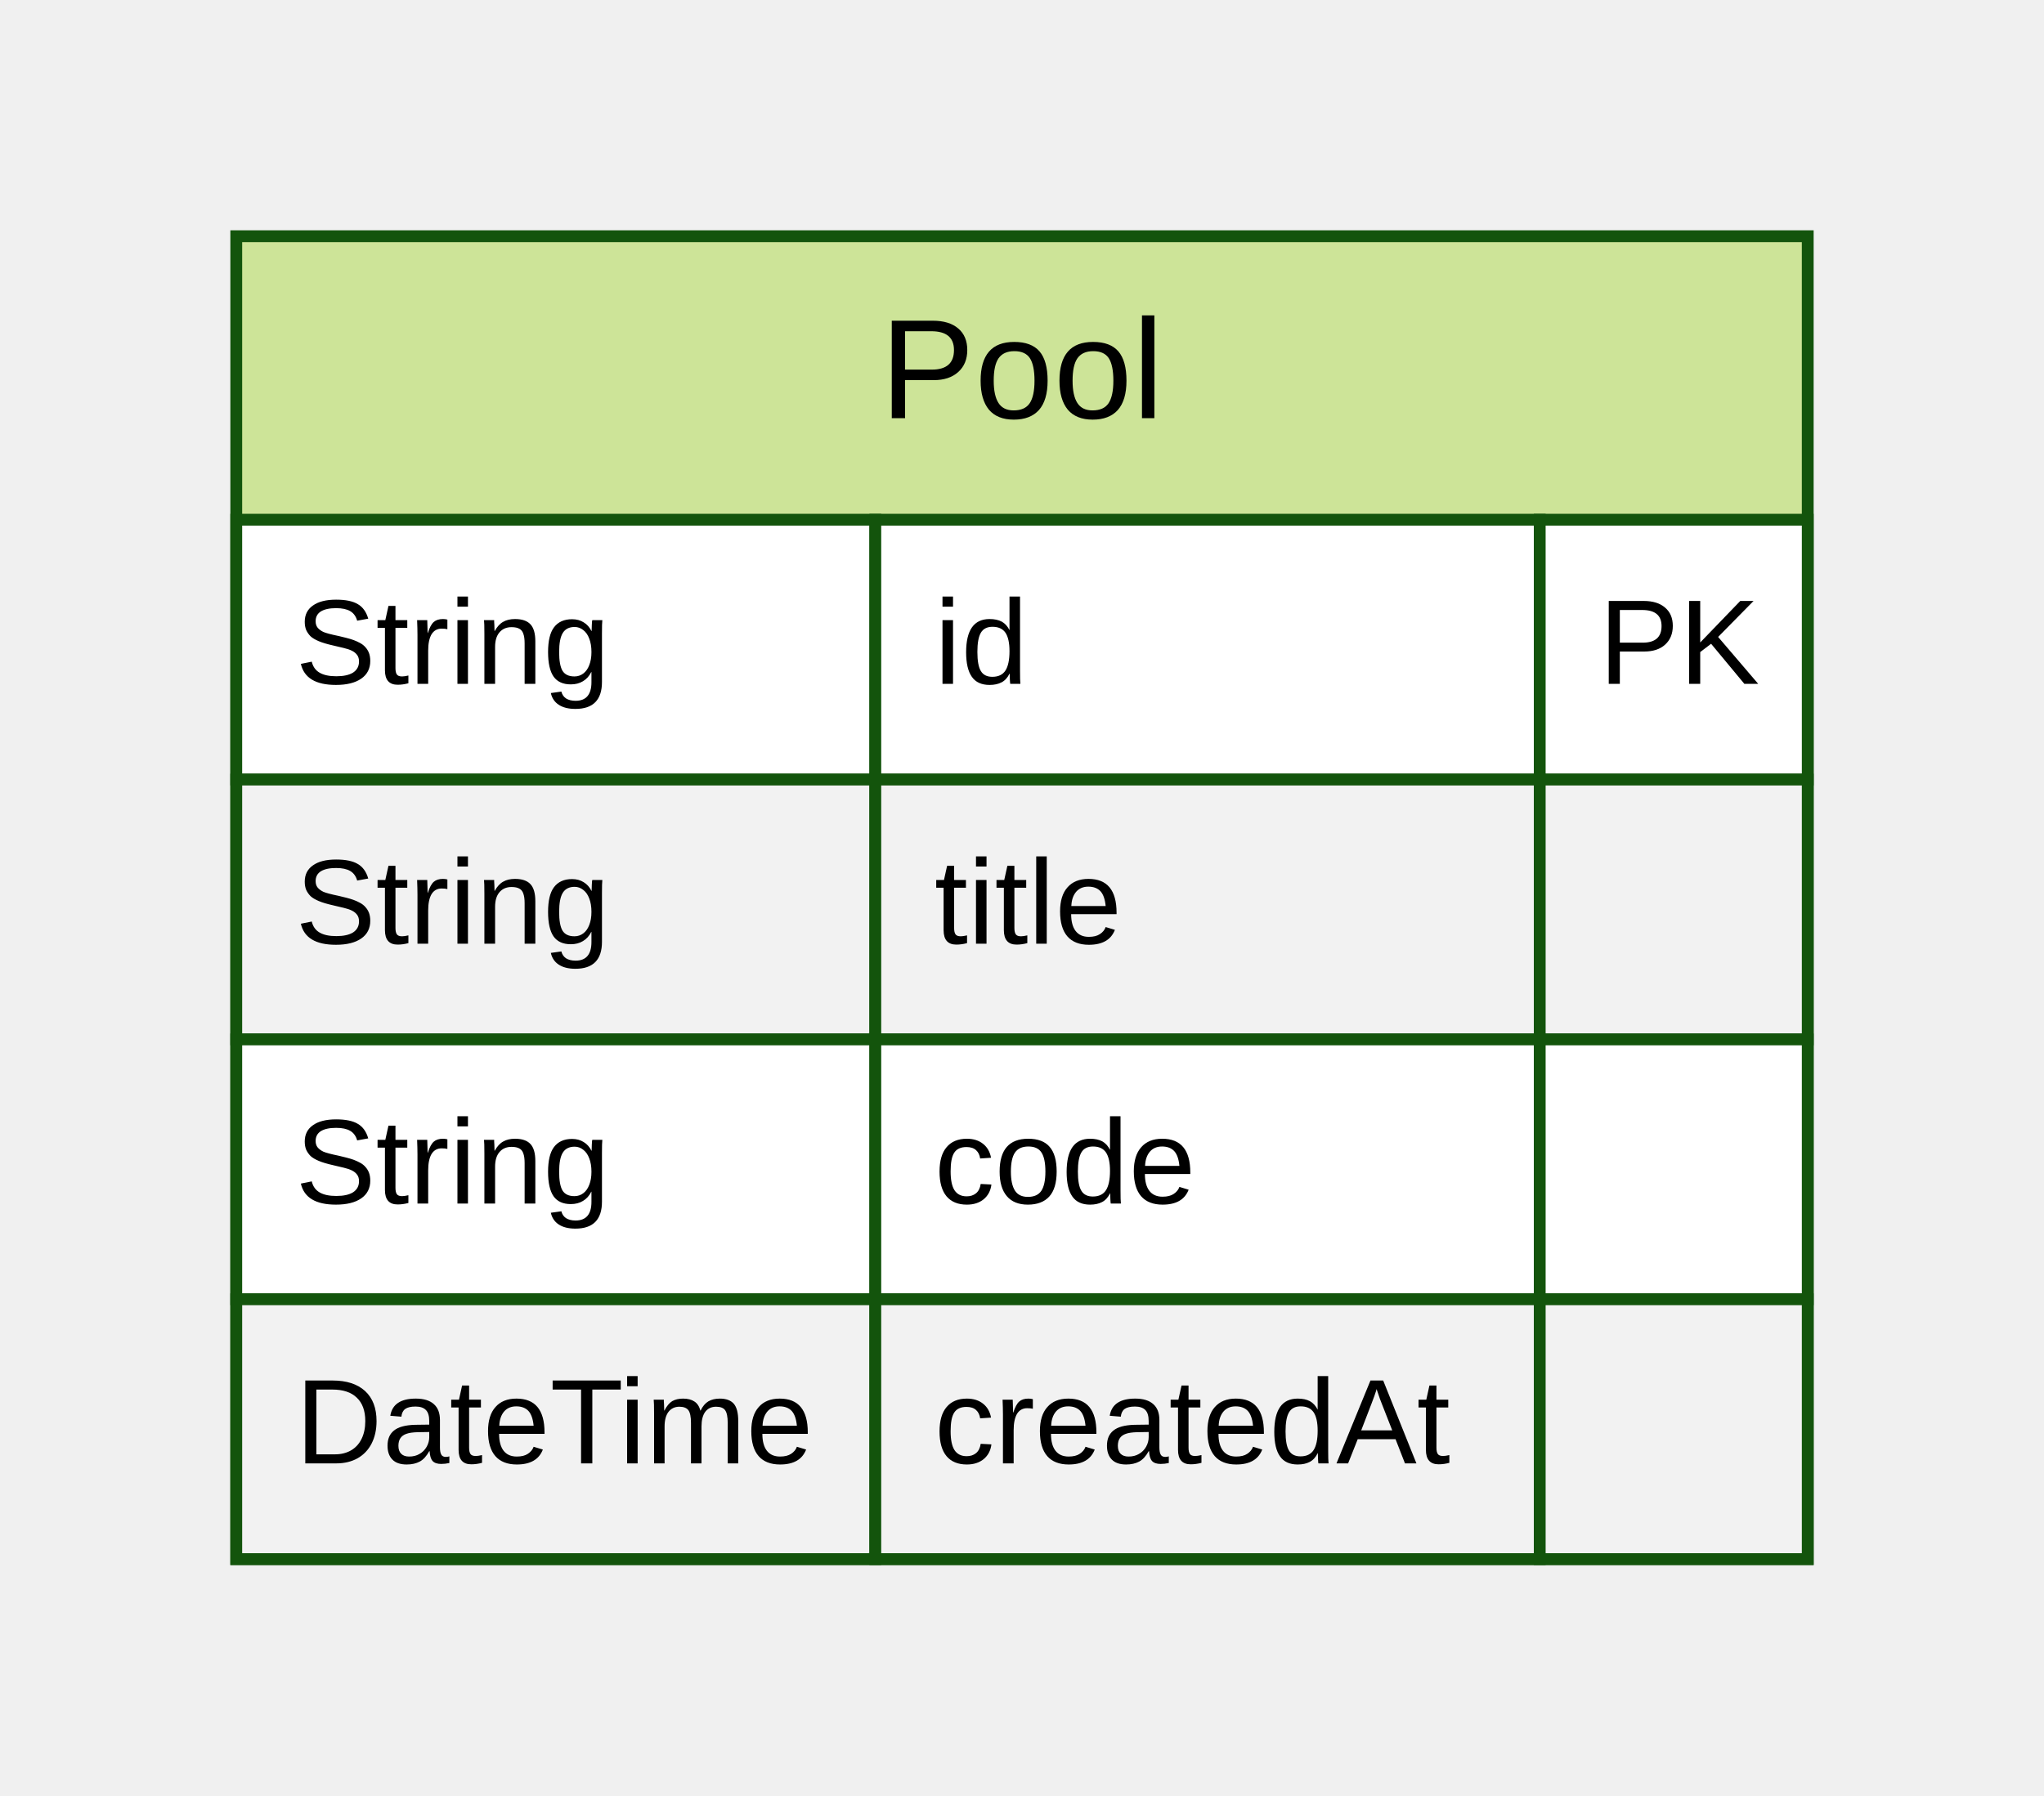
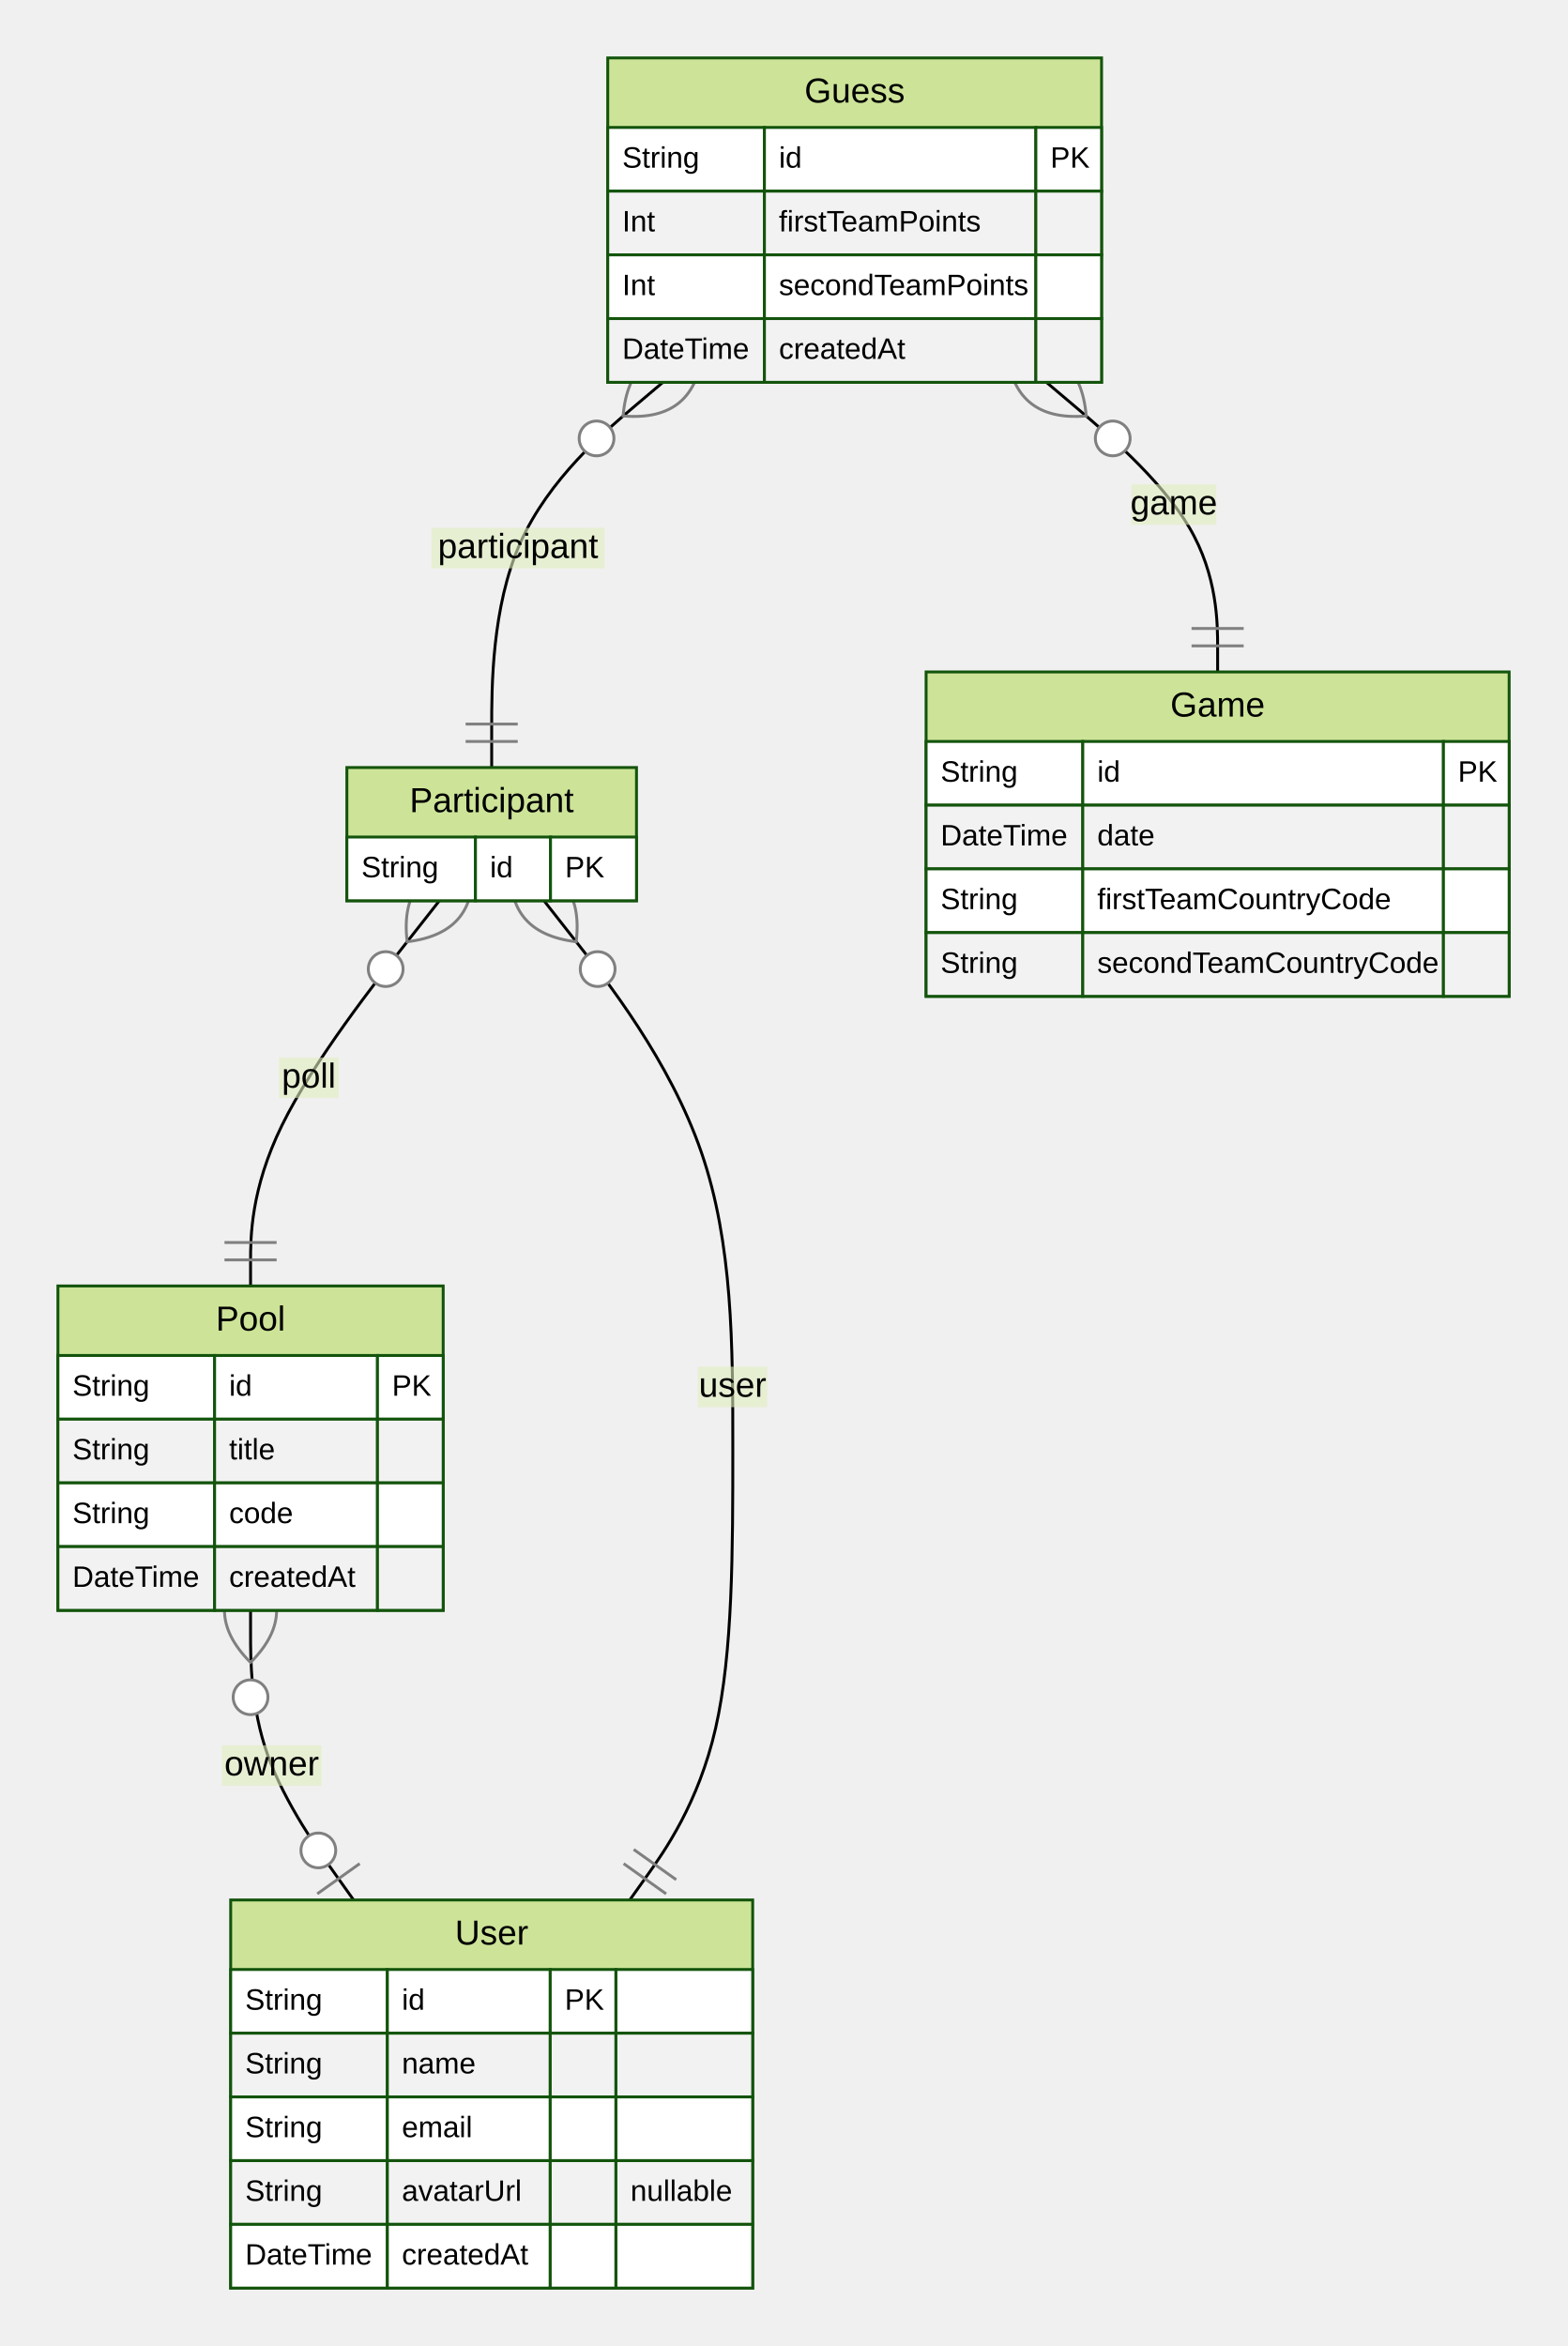
- <svg xmlns="http://www.w3.org/2000/svg" aria-labelledby="chart-title-mermaid-0 chart-desc-mermaid-0" role="img" viewBox="0 0 173.026 152" style="max-width: 173.026px; background-color: white;" width="100%" id="mermaid-0">
+ <svg xmlns="http://www.w3.org/2000/svg" aria-labelledby="chart-title-mermaid-0 chart-desc-mermaid-0" role="img" viewBox="0 0 541.082 810" style="max-width: 541.082px; background-color: white;" width="100%" id="mermaid-0">
  <style>#mermaid-0 {font-family:"trebuchet ms",verdana,arial,sans-serif;font-size:16px;fill:#000000;}#mermaid-0 .error-icon{fill:#552222;}#mermaid-0 .error-text{fill:#552222;stroke:#552222;}#mermaid-0 .edge-thickness-normal{stroke-width:2px;}#mermaid-0 .edge-thickness-thick{stroke-width:3.5px;}#mermaid-0 .edge-pattern-solid{stroke-dasharray:0;}#mermaid-0 .edge-pattern-dashed{stroke-dasharray:3;}#mermaid-0 .edge-pattern-dotted{stroke-dasharray:2;}#mermaid-0 .marker{fill:#000000;stroke:#000000;}#mermaid-0 .marker.cross{stroke:#000000;}#mermaid-0 svg{font-family:"trebuchet ms",verdana,arial,sans-serif;font-size:16px;}#mermaid-0 .entityBox{fill:#cde498;stroke:#13540c;}#mermaid-0 .attributeBoxOdd{fill:#ffffff;stroke:#13540c;}#mermaid-0 .attributeBoxEven{fill:#f2f2f2;stroke:#13540c;}#mermaid-0 .relationshipLabelBox{fill:hsl(78.158, 58.462%, 84.51%);opacity:0.7;background-color:hsl(78.158, 58.462%, 84.51%);}#mermaid-0 .relationshipLabelBox rect{opacity:0.5;}#mermaid-0 .relationshipLine{stroke:#000000;}#mermaid-0 :root{--mermaid-font-family:"trebuchet ms",verdana,arial,sans-serif;}</style>
  <g />
  <defs>
    <marker orient="auto" markerHeight="18" markerWidth="18" refY="9" refX="0" id="ONLY_ONE_START">
      <path d="M9,0 L9,18 M15,0 L15,18" fill="none" stroke="gray" />
    </marker>
  </defs>
  <defs>
    <marker orient="auto" markerHeight="18" markerWidth="18" refY="9" refX="18" id="ONLY_ONE_END">
      <path d="M3,0 L3,18 M9,0 L9,18" fill="none" stroke="gray" />
    </marker>
  </defs>
  <defs>
    <marker orient="auto" markerHeight="18" markerWidth="30" refY="9" refX="0" id="ZERO_OR_ONE_START">
      <circle r="6" cy="9" cx="21" fill="white" stroke="gray" />
      <path d="M9,0 L9,18" fill="none" stroke="gray" />
    </marker>
  </defs>
  <defs>
    <marker orient="auto" markerHeight="18" markerWidth="30" refY="9" refX="30" id="ZERO_OR_ONE_END">
      <circle r="6" cy="9" cx="9" fill="white" stroke="gray" />
      <path d="M21,0 L21,18" fill="none" stroke="gray" />
    </marker>
  </defs>
  <defs>
    <marker orient="auto" markerHeight="36" markerWidth="45" refY="18" refX="18" id="ONE_OR_MORE_START">
      <path d="M0,18 Q 18,0 36,18 Q 18,36 0,18 M42,9 L42,27" fill="none" stroke="gray" />
    </marker>
  </defs>
  <defs>
    <marker orient="auto" markerHeight="36" markerWidth="45" refY="18" refX="27" id="ONE_OR_MORE_END">
      <path d="M3,9 L3,27 M9,18 Q27,0 45,18 Q27,36 9,18" fill="none" stroke="gray" />
    </marker>
  </defs>
  <defs>
    <marker orient="auto" markerHeight="36" markerWidth="57" refY="18" refX="18" id="ZERO_OR_MORE_START">
      <circle r="6" cy="18" cx="48" fill="white" stroke="gray" />
      <path d="M0,18 Q18,0 36,18 Q18,36 0,18" fill="none" stroke="gray" />
    </marker>
  </defs>
  <defs>
    <marker orient="auto" markerHeight="36" markerWidth="57" refY="18" refX="39" id="ZERO_OR_MORE_END">
      <circle r="6" cy="18" cx="9" fill="white" stroke="gray" />
      <path d="M21,18 Q39,0 57,18 Q39,36 21,18" fill="none" stroke="gray" />
    </marker>
  </defs>
-   <g transform="translate(20,20 )" id="Pool">
+   <path marker-start="url(#ZERO_OR_MORE_START)" marker-end="url(#ZERO_OR_ONE_END)" fill="none" stroke="gray" d="M86.513,556L86.513,564.333C86.513,572.667,86.513,589.333,92.443,606C98.373,622.667,110.233,639.333,116.163,647.667L122.093,656" class="er relationshipLine" />
+   <path marker-start="url(#ZERO_OR_MORE_START)" marker-end="url(#ONLY_ONE_END)" fill="none" stroke="gray" d="M187.835,311L198.7,324.833C209.565,338.667,231.296,366.333,242.161,397.833C253.026,429.333,253.026,464.667,253.026,500C253.026,535.333,253.026,570.667,247.096,596.667C241.167,622.667,229.307,639.333,223.377,647.667L217.447,656" class="er relationshipLine" />
+   <path marker-start="url(#ZERO_OR_MORE_START)" marker-end="url(#ONLY_ONE_END)" fill="none" stroke="gray" d="M151.705,311L140.839,324.833C129.974,338.667,108.244,366.333,97.378,388.5C86.513,410.667,86.513,427.333,86.513,435.667L86.513,444" class="er relationshipLine" />
+   <path marker-start="url(#ZERO_OR_MORE_START)" marker-end="url(#ONLY_ONE_END)" fill="none" stroke="gray" d="M228.887,132L219.034,140.333C209.181,148.667,189.476,165.333,179.623,187.5C169.77,209.667,169.77,237.333,169.77,251.167L169.77,265" class="er relationshipLine" />
+   <path marker-start="url(#ZERO_OR_MORE_START)" marker-end="url(#ONLY_ONE_END)" fill="none" stroke="gray" d="M361.309,132L371.162,140.333C381.015,148.667,400.72,165.333,410.573,182C420.426,198.667,420.426,215.333,420.426,223.667L420.426,232" class="er relationshipLine" />
+   <g transform="translate(20,444 )" id="Pool">
    <rect height="112" width="133.026" y="0" x="0" stroke="gray" fill-opacity="100%" fill="honeydew" class="er entityBox" />
    <text transform="translate(66.51321,12)" style="font-family: &quot;trebuchet ms&quot;, verdana, arial, sans-serif;; font-size: 12px" text-anchor="middle" dominant-baseline="middle" y="0" x="0" id="entity-Pool" class="er entityLabel">Pool</text>
    <rect height="22" width="54.096" y="24" x="0" stroke="gray" fill-opacity="100%" fill="honeydew" class="er attributeBoxOdd" />
    <text transform="translate(5,35)" style="font-family: &quot;trebuchet ms&quot;, verdana, arial, sans-serif;; font-size: 10.2px" text-anchor="left" dominant-baseline="middle" y="0" x="0" id="entity-Pool-attr-1-type" class="er entityLabel">String</text>
    <rect height="22" width="56.243" y="24" x="54.096" stroke="gray" fill-opacity="100%" fill="honeydew" class="er attributeBoxOdd" />
    <text transform="translate(59.09555,35)" style="font-family: &quot;trebuchet ms&quot;, verdana, arial, sans-serif;; font-size: 10.2px" text-anchor="left" dominant-baseline="middle" y="0" x="0" id="entity-Pool-attr-1-name" class="er entityLabel">id</text>
    <rect height="22" width="22.688" y="24" x="110.339" stroke="gray" fill-opacity="100%" fill="honeydew" class="er attributeBoxOdd" />
    <text transform="translate(115.3387,35)" style="font-family: &quot;trebuchet ms&quot;, verdana, arial, sans-serif;; font-size: 10.2px" text-anchor="left" dominant-baseline="middle" y="0" x="0" id="entity-Pool-attr-1-key" class="er entityLabel">PK</text>
    <rect height="22" width="54.096" y="46" x="0" stroke="gray" fill-opacity="100%" fill="honeydew" class="er attributeBoxEven" />
    <text transform="translate(5,57)" style="font-family: &quot;trebuchet ms&quot;, verdana, arial, sans-serif;; font-size: 10.2px" text-anchor="left" dominant-baseline="middle" y="0" x="0" id="entity-Pool-attr-2-type" class="er entityLabel">String</text>
    <rect height="22" width="56.243" y="46" x="54.096" stroke="gray" fill-opacity="100%" fill="honeydew" class="er attributeBoxEven" />
    <text transform="translate(59.09555,57)" style="font-family: &quot;trebuchet ms&quot;, verdana, arial, sans-serif;; font-size: 10.2px" text-anchor="left" dominant-baseline="middle" y="0" x="0" id="entity-Pool-attr-2-name" class="er entityLabel">title</text>
    <rect height="22" width="22.688" y="46" x="110.339" stroke="gray" fill-opacity="100%" fill="honeydew" class="er attributeBoxEven" />
    <text transform="translate(115.3387,57)" style="font-family: &quot;trebuchet ms&quot;, verdana, arial, sans-serif;; font-size: 10.2px" text-anchor="left" dominant-baseline="middle" y="0" x="0" id="entity-Pool-attr-2-key" class="er entityLabel" />
    <rect height="22" width="54.096" y="68" x="0" stroke="gray" fill-opacity="100%" fill="honeydew" class="er attributeBoxOdd" />
    <text transform="translate(5,79)" style="font-family: &quot;trebuchet ms&quot;, verdana, arial, sans-serif;; font-size: 10.2px" text-anchor="left" dominant-baseline="middle" y="0" x="0" id="entity-Pool-attr-3-type" class="er entityLabel">String</text>
    <rect height="22" width="56.243" y="68" x="54.096" stroke="gray" fill-opacity="100%" fill="honeydew" class="er attributeBoxOdd" />
    <text transform="translate(59.09555,79)" style="font-family: &quot;trebuchet ms&quot;, verdana, arial, sans-serif;; font-size: 10.2px" text-anchor="left" dominant-baseline="middle" y="0" x="0" id="entity-Pool-attr-3-name" class="er entityLabel">code</text>
    <rect height="22" width="22.688" y="68" x="110.339" stroke="gray" fill-opacity="100%" fill="honeydew" class="er attributeBoxOdd" />
    <text transform="translate(115.3387,79)" style="font-family: &quot;trebuchet ms&quot;, verdana, arial, sans-serif;; font-size: 10.2px" text-anchor="left" dominant-baseline="middle" y="0" x="0" id="entity-Pool-attr-3-key" class="er entityLabel" />
    <rect height="22" width="54.096" y="90" x="0" stroke="gray" fill-opacity="100%" fill="honeydew" class="er attributeBoxEven" />
    <text transform="translate(5,101)" style="font-family: &quot;trebuchet ms&quot;, verdana, arial, sans-serif;; font-size: 10.2px" text-anchor="left" dominant-baseline="middle" y="0" x="0" id="entity-Pool-attr-4-type" class="er entityLabel">DateTime</text>
    <rect height="22" width="56.243" y="90" x="54.096" stroke="gray" fill-opacity="100%" fill="honeydew" class="er attributeBoxEven" />
    <text transform="translate(59.09555,101)" style="font-family: &quot;trebuchet ms&quot;, verdana, arial, sans-serif;; font-size: 10.2px" text-anchor="left" dominant-baseline="middle" y="0" x="0" id="entity-Pool-attr-4-name" class="er entityLabel">createdAt</text>
    <rect height="22" width="22.688" y="90" x="110.339" stroke="gray" fill-opacity="100%" fill="honeydew" class="er attributeBoxEven" />
    <text transform="translate(115.3387,101)" style="font-family: &quot;trebuchet ms&quot;, verdana, arial, sans-serif;; font-size: 10.2px" text-anchor="left" dominant-baseline="middle" y="0" x="0" id="entity-Pool-attr-4-key" class="er entityLabel" />
  </g>
+   <g transform="translate(119.7698,265 )" id="Participant">
+     <rect height="46" width="100" y="0" x="0" stroke="gray" fill-opacity="100%" fill="honeydew" class="er entityBox" />
+     <text transform="translate(50,12)" style="font-family: &quot;trebuchet ms&quot;, verdana, arial, sans-serif;; font-size: 12px" text-anchor="middle" dominant-baseline="middle" y="0" x="0" id="entity-Participant" class="er entityLabel">Participant</text>
+     <rect height="22" width="44.399" y="24" x="0" stroke="gray" fill-opacity="100%" fill="honeydew" class="er attributeBoxOdd" />
+     <text transform="translate(5,35)" style="font-family: &quot;trebuchet ms&quot;, verdana, arial, sans-serif;; font-size: 10.2px" text-anchor="left" dominant-baseline="middle" y="0" x="0" id="entity-Participant-attr-1-type" class="er entityLabel">String</text>
+     <rect height="22" width="25.911" y="24" x="44.399" stroke="gray" fill-opacity="100%" fill="honeydew" class="er attributeBoxOdd" />
+     <text transform="translate(49.39862,35)" style="font-family: &quot;trebuchet ms&quot;, verdana, arial, sans-serif;; font-size: 10.2px" text-anchor="left" dominant-baseline="middle" y="0" x="0" id="entity-Participant-attr-1-name" class="er entityLabel">id</text>
+     <rect height="22" width="29.69" y="24" x="70.31" stroke="gray" fill-opacity="100%" fill="honeydew" class="er attributeBoxOdd" />
+     <text transform="translate(75.30976,35)" style="font-family: &quot;trebuchet ms&quot;, verdana, arial, sans-serif;; font-size: 10.2px" text-anchor="left" dominant-baseline="middle" y="0" x="0" id="entity-Participant-attr-1-key" class="er entityLabel">PK</text>
+   </g>
+   <g transform="translate(79.65034,656 )" id="User">
+     <rect height="134" width="180.239" y="0" x="0" stroke="gray" fill-opacity="100%" fill="honeydew" class="er entityBox" />
+     <text transform="translate(90.11948,12)" style="font-family: &quot;trebuchet ms&quot;, verdana, arial, sans-serif;; font-size: 12px" text-anchor="middle" dominant-baseline="middle" y="0" x="0" id="entity-User" class="er entityLabel">User</text>
+     <rect height="22" width="54.096" y="24" x="0" stroke="gray" fill-opacity="100%" fill="honeydew" class="er attributeBoxOdd" />
+     <text transform="translate(5,35)" style="font-family: &quot;trebuchet ms&quot;, verdana, arial, sans-serif;; font-size: 10.2px" text-anchor="left" dominant-baseline="middle" y="0" x="0" id="entity-User-attr-1-type" class="er entityLabel">String</text>
+     <rect height="22" width="56.243" y="24" x="54.096" stroke="gray" fill-opacity="100%" fill="honeydew" class="er attributeBoxOdd" />
+     <text transform="translate(59.09555,35)" style="font-family: &quot;trebuchet ms&quot;, verdana, arial, sans-serif;; font-size: 10.2px" text-anchor="left" dominant-baseline="middle" y="0" x="0" id="entity-User-attr-1-name" class="er entityLabel">id</text>
+     <rect height="22" width="22.688" y="24" x="110.339" stroke="gray" fill-opacity="100%" fill="honeydew" class="er attributeBoxOdd" />
+     <text transform="translate(115.3387,35)" style="font-family: &quot;trebuchet ms&quot;, verdana, arial, sans-serif;; font-size: 10.2px" text-anchor="left" dominant-baseline="middle" y="0" x="0" id="entity-User-attr-1-key" class="er entityLabel">PK</text>
+     <rect height="22" width="47.213" y="24" x="133.026" stroke="gray" fill-opacity="100%" fill="honeydew" class="er attributeBoxOdd" />
+     <text transform="translate(138.0264,35)" style="font-family: &quot;trebuchet ms&quot;, verdana, arial, sans-serif;; font-size: 10.2px" text-anchor="left" dominant-baseline="middle" y="0" x="0" id="entity-User-attr-1-comment" class="er entityLabel" />
+     <rect height="22" width="54.096" y="46" x="0" stroke="gray" fill-opacity="100%" fill="honeydew" class="er attributeBoxEven" />
+     <text transform="translate(5,57)" style="font-family: &quot;trebuchet ms&quot;, verdana, arial, sans-serif;; font-size: 10.2px" text-anchor="left" dominant-baseline="middle" y="0" x="0" id="entity-User-attr-2-type" class="er entityLabel">String</text>
+     <rect height="22" width="56.243" y="46" x="54.096" stroke="gray" fill-opacity="100%" fill="honeydew" class="er attributeBoxEven" />
+     <text transform="translate(59.09555,57)" style="font-family: &quot;trebuchet ms&quot;, verdana, arial, sans-serif;; font-size: 10.2px" text-anchor="left" dominant-baseline="middle" y="0" x="0" id="entity-User-attr-2-name" class="er entityLabel">name</text>
+     <rect height="22" width="22.688" y="46" x="110.339" stroke="gray" fill-opacity="100%" fill="honeydew" class="er attributeBoxEven" />
+     <text transform="translate(115.3387,57)" style="font-family: &quot;trebuchet ms&quot;, verdana, arial, sans-serif;; font-size: 10.2px" text-anchor="left" dominant-baseline="middle" y="0" x="0" id="entity-User-attr-2-key" class="er entityLabel" />
+     <rect height="22" width="47.213" y="46" x="133.026" stroke="gray" fill-opacity="100%" fill="honeydew" class="er attributeBoxEven" />
+     <text transform="translate(138.0264,57)" style="font-family: &quot;trebuchet ms&quot;, verdana, arial, sans-serif;; font-size: 10.2px" text-anchor="left" dominant-baseline="middle" y="0" x="0" id="entity-User-attr-2-comment" class="er entityLabel" />
+     <rect height="22" width="54.096" y="68" x="0" stroke="gray" fill-opacity="100%" fill="honeydew" class="er attributeBoxOdd" />
+     <text transform="translate(5,79)" style="font-family: &quot;trebuchet ms&quot;, verdana, arial, sans-serif;; font-size: 10.2px" text-anchor="left" dominant-baseline="middle" y="0" x="0" id="entity-User-attr-3-type" class="er entityLabel">String</text>
+     <rect height="22" width="56.243" y="68" x="54.096" stroke="gray" fill-opacity="100%" fill="honeydew" class="er attributeBoxOdd" />
+     <text transform="translate(59.09555,79)" style="font-family: &quot;trebuchet ms&quot;, verdana, arial, sans-serif;; font-size: 10.2px" text-anchor="left" dominant-baseline="middle" y="0" x="0" id="entity-User-attr-3-name" class="er entityLabel">email</text>
+     <rect height="22" width="22.688" y="68" x="110.339" stroke="gray" fill-opacity="100%" fill="honeydew" class="er attributeBoxOdd" />
+     <text transform="translate(115.3387,79)" style="font-family: &quot;trebuchet ms&quot;, verdana, arial, sans-serif;; font-size: 10.2px" text-anchor="left" dominant-baseline="middle" y="0" x="0" id="entity-User-attr-3-key" class="er entityLabel" />
+     <rect height="22" width="47.213" y="68" x="133.026" stroke="gray" fill-opacity="100%" fill="honeydew" class="er attributeBoxOdd" />
+     <text transform="translate(138.0264,79)" style="font-family: &quot;trebuchet ms&quot;, verdana, arial, sans-serif;; font-size: 10.2px" text-anchor="left" dominant-baseline="middle" y="0" x="0" id="entity-User-attr-3-comment" class="er entityLabel" />
+     <rect height="22" width="54.096" y="90" x="0" stroke="gray" fill-opacity="100%" fill="honeydew" class="er attributeBoxEven" />
+     <text transform="translate(5,101)" style="font-family: &quot;trebuchet ms&quot;, verdana, arial, sans-serif;; font-size: 10.2px" text-anchor="left" dominant-baseline="middle" y="0" x="0" id="entity-User-attr-4-type" class="er entityLabel">String</text>
+     <rect height="22" width="56.243" y="90" x="54.096" stroke="gray" fill-opacity="100%" fill="honeydew" class="er attributeBoxEven" />
+     <text transform="translate(59.09555,101)" style="font-family: &quot;trebuchet ms&quot;, verdana, arial, sans-serif;; font-size: 10.2px" text-anchor="left" dominant-baseline="middle" y="0" x="0" id="entity-User-attr-4-name" class="er entityLabel">avatarUrl</text>
+     <rect height="22" width="22.688" y="90" x="110.339" stroke="gray" fill-opacity="100%" fill="honeydew" class="er attributeBoxEven" />
+     <text transform="translate(115.3387,101)" style="font-family: &quot;trebuchet ms&quot;, verdana, arial, sans-serif;; font-size: 10.2px" text-anchor="left" dominant-baseline="middle" y="0" x="0" id="entity-User-attr-4-key" class="er entityLabel" />
+     <rect height="22" width="47.213" y="90" x="133.026" stroke="gray" fill-opacity="100%" fill="honeydew" class="er attributeBoxEven" />
+     <text transform="translate(138.0264,101)" style="font-family: &quot;trebuchet ms&quot;, verdana, arial, sans-serif;; font-size: 10.2px" text-anchor="left" dominant-baseline="middle" y="0" x="0" id="entity-User-attr-4-comment" class="er entityLabel">nullable</text>
+     <rect height="22" width="54.096" y="112" x="0" stroke="gray" fill-opacity="100%" fill="honeydew" class="er attributeBoxOdd" />
+     <text transform="translate(5,123)" style="font-family: &quot;trebuchet ms&quot;, verdana, arial, sans-serif;; font-size: 10.2px" text-anchor="left" dominant-baseline="middle" y="0" x="0" id="entity-User-attr-5-type" class="er entityLabel">DateTime</text>
+     <rect height="22" width="56.243" y="112" x="54.096" stroke="gray" fill-opacity="100%" fill="honeydew" class="er attributeBoxOdd" />
+     <text transform="translate(59.09555,123)" style="font-family: &quot;trebuchet ms&quot;, verdana, arial, sans-serif;; font-size: 10.2px" text-anchor="left" dominant-baseline="middle" y="0" x="0" id="entity-User-attr-5-name" class="er entityLabel">createdAt</text>
+     <rect height="22" width="22.688" y="112" x="110.339" stroke="gray" fill-opacity="100%" fill="honeydew" class="er attributeBoxOdd" />
+     <text transform="translate(115.3387,123)" style="font-family: &quot;trebuchet ms&quot;, verdana, arial, sans-serif;; font-size: 10.2px" text-anchor="left" dominant-baseline="middle" y="0" x="0" id="entity-User-attr-5-key" class="er entityLabel" />
+     <rect height="22" width="47.213" y="112" x="133.026" stroke="gray" fill-opacity="100%" fill="honeydew" class="er attributeBoxOdd" />
+     <text transform="translate(138.0264,123)" style="font-family: &quot;trebuchet ms&quot;, verdana, arial, sans-serif;; font-size: 10.2px" text-anchor="left" dominant-baseline="middle" y="0" x="0" id="entity-User-attr-5-comment" class="er entityLabel" />
+   </g>
+   <g transform="translate(319.7698,232 )" id="Game">
+     <rect height="112" width="201.312" y="0" x="0" stroke="gray" fill-opacity="100%" fill="honeydew" class="er entityBox" />
+     <text transform="translate(100.6562,12)" style="font-family: &quot;trebuchet ms&quot;, verdana, arial, sans-serif;; font-size: 12px" text-anchor="middle" dominant-baseline="middle" y="0" x="0" id="entity-Game" class="er entityLabel">Game</text>
+     <rect height="22" width="54.096" y="24" x="0" stroke="gray" fill-opacity="100%" fill="honeydew" class="er attributeBoxOdd" />
+     <text transform="translate(5,35)" style="font-family: &quot;trebuchet ms&quot;, verdana, arial, sans-serif;; font-size: 10.2px" text-anchor="left" dominant-baseline="middle" y="0" x="0" id="entity-Game-attr-1-type" class="er entityLabel">String</text>
+     <rect height="22" width="124.529" y="24" x="54.096" stroke="gray" fill-opacity="100%" fill="honeydew" class="er attributeBoxOdd" />
+     <text transform="translate(59.09555,35)" style="font-family: &quot;trebuchet ms&quot;, verdana, arial, sans-serif;; font-size: 10.2px" text-anchor="left" dominant-baseline="middle" y="0" x="0" id="entity-Game-attr-1-name" class="er entityLabel">id</text>
+     <rect height="22" width="22.688" y="24" x="178.625" stroke="gray" fill-opacity="100%" fill="honeydew" class="er attributeBoxOdd" />
+     <text transform="translate(183.6248,35)" style="font-family: &quot;trebuchet ms&quot;, verdana, arial, sans-serif;; font-size: 10.2px" text-anchor="left" dominant-baseline="middle" y="0" x="0" id="entity-Game-attr-1-key" class="er entityLabel">PK</text>
+     <rect height="22" width="54.096" y="46" x="0" stroke="gray" fill-opacity="100%" fill="honeydew" class="er attributeBoxEven" />
+     <text transform="translate(5,57)" style="font-family: &quot;trebuchet ms&quot;, verdana, arial, sans-serif;; font-size: 10.2px" text-anchor="left" dominant-baseline="middle" y="0" x="0" id="entity-Game-attr-2-type" class="er entityLabel">DateTime</text>
+     <rect height="22" width="124.529" y="46" x="54.096" stroke="gray" fill-opacity="100%" fill="honeydew" class="er attributeBoxEven" />
+     <text transform="translate(59.09555,57)" style="font-family: &quot;trebuchet ms&quot;, verdana, arial, sans-serif;; font-size: 10.2px" text-anchor="left" dominant-baseline="middle" y="0" x="0" id="entity-Game-attr-2-name" class="er entityLabel">date</text>
+     <rect height="22" width="22.688" y="46" x="178.625" stroke="gray" fill-opacity="100%" fill="honeydew" class="er attributeBoxEven" />
+     <text transform="translate(183.6248,57)" style="font-family: &quot;trebuchet ms&quot;, verdana, arial, sans-serif;; font-size: 10.2px" text-anchor="left" dominant-baseline="middle" y="0" x="0" id="entity-Game-attr-2-key" class="er entityLabel" />
+     <rect height="22" width="54.096" y="68" x="0" stroke="gray" fill-opacity="100%" fill="honeydew" class="er attributeBoxOdd" />
+     <text transform="translate(5,79)" style="font-family: &quot;trebuchet ms&quot;, verdana, arial, sans-serif;; font-size: 10.2px" text-anchor="left" dominant-baseline="middle" y="0" x="0" id="entity-Game-attr-3-type" class="er entityLabel">String</text>
+     <rect height="22" width="124.529" y="68" x="54.096" stroke="gray" fill-opacity="100%" fill="honeydew" class="er attributeBoxOdd" />
+     <text transform="translate(59.09555,79)" style="font-family: &quot;trebuchet ms&quot;, verdana, arial, sans-serif;; font-size: 10.2px" text-anchor="left" dominant-baseline="middle" y="0" x="0" id="entity-Game-attr-3-name" class="er entityLabel">firstTeamCountryCode</text>
+     <rect height="22" width="22.688" y="68" x="178.625" stroke="gray" fill-opacity="100%" fill="honeydew" class="er attributeBoxOdd" />
+     <text transform="translate(183.6248,79)" style="font-family: &quot;trebuchet ms&quot;, verdana, arial, sans-serif;; font-size: 10.2px" text-anchor="left" dominant-baseline="middle" y="0" x="0" id="entity-Game-attr-3-key" class="er entityLabel" />
+     <rect height="22" width="54.096" y="90" x="0" stroke="gray" fill-opacity="100%" fill="honeydew" class="er attributeBoxEven" />
+     <text transform="translate(5,101)" style="font-family: &quot;trebuchet ms&quot;, verdana, arial, sans-serif;; font-size: 10.2px" text-anchor="left" dominant-baseline="middle" y="0" x="0" id="entity-Game-attr-4-type" class="er entityLabel">String</text>
+     <rect height="22" width="124.529" y="90" x="54.096" stroke="gray" fill-opacity="100%" fill="honeydew" class="er attributeBoxEven" />
+     <text transform="translate(59.09555,101)" style="font-family: &quot;trebuchet ms&quot;, verdana, arial, sans-serif;; font-size: 10.2px" text-anchor="left" dominant-baseline="middle" y="0" x="0" id="entity-Game-attr-4-name" class="er entityLabel">secondTeamCountryCode</text>
+     <rect height="22" width="22.688" y="90" x="178.625" stroke="gray" fill-opacity="100%" fill="honeydew" class="er attributeBoxEven" />
+     <text transform="translate(183.6248,101)" style="font-family: &quot;trebuchet ms&quot;, verdana, arial, sans-serif;; font-size: 10.2px" text-anchor="left" dominant-baseline="middle" y="0" x="0" id="entity-Game-attr-4-key" class="er entityLabel" />
+   </g>
+   <g transform="translate(209.8457,20 )" id="Guess">
+     <rect height="112" width="170.504" y="0" x="0" stroke="gray" fill-opacity="100%" fill="honeydew" class="er entityBox" />
+     <text transform="translate(85.2522,12)" style="font-family: &quot;trebuchet ms&quot;, verdana, arial, sans-serif;; font-size: 12px" text-anchor="middle" dominant-baseline="middle" y="0" x="0" id="entity-Guess" class="er entityLabel">Guess</text>
+     <rect height="22" width="54.096" y="24" x="0" stroke="gray" fill-opacity="100%" fill="honeydew" class="er attributeBoxOdd" />
+     <text transform="translate(5,35)" style="font-family: &quot;trebuchet ms&quot;, verdana, arial, sans-serif;; font-size: 10.2px" text-anchor="left" dominant-baseline="middle" y="0" x="0" id="entity-Guess-attr-1-type" class="er entityLabel">String</text>
+     <rect height="22" width="93.721" y="24" x="54.096" stroke="gray" fill-opacity="100%" fill="honeydew" class="er attributeBoxOdd" />
+     <text transform="translate(59.09555,35)" style="font-family: &quot;trebuchet ms&quot;, verdana, arial, sans-serif;; font-size: 10.2px" text-anchor="left" dominant-baseline="middle" y="0" x="0" id="entity-Guess-attr-1-name" class="er entityLabel">id</text>
+     <rect height="22" width="22.688" y="24" x="147.817" stroke="gray" fill-opacity="100%" fill="honeydew" class="er attributeBoxOdd" />
+     <text transform="translate(152.8167,35)" style="font-family: &quot;trebuchet ms&quot;, verdana, arial, sans-serif;; font-size: 10.2px" text-anchor="left" dominant-baseline="middle" y="0" x="0" id="entity-Guess-attr-1-key" class="er entityLabel">PK</text>
+     <rect height="22" width="54.096" y="46" x="0" stroke="gray" fill-opacity="100%" fill="honeydew" class="er attributeBoxEven" />
+     <text transform="translate(5,57)" style="font-family: &quot;trebuchet ms&quot;, verdana, arial, sans-serif;; font-size: 10.2px" text-anchor="left" dominant-baseline="middle" y="0" x="0" id="entity-Guess-attr-2-type" class="er entityLabel">Int</text>
+     <rect height="22" width="93.721" y="46" x="54.096" stroke="gray" fill-opacity="100%" fill="honeydew" class="er attributeBoxEven" />
+     <text transform="translate(59.09555,57)" style="font-family: &quot;trebuchet ms&quot;, verdana, arial, sans-serif;; font-size: 10.2px" text-anchor="left" dominant-baseline="middle" y="0" x="0" id="entity-Guess-attr-2-name" class="er entityLabel">firstTeamPoints</text>
+     <rect height="22" width="22.688" y="46" x="147.817" stroke="gray" fill-opacity="100%" fill="honeydew" class="er attributeBoxEven" />
+     <text transform="translate(152.8167,57)" style="font-family: &quot;trebuchet ms&quot;, verdana, arial, sans-serif;; font-size: 10.2px" text-anchor="left" dominant-baseline="middle" y="0" x="0" id="entity-Guess-attr-2-key" class="er entityLabel" />
+     <rect height="22" width="54.096" y="68" x="0" stroke="gray" fill-opacity="100%" fill="honeydew" class="er attributeBoxOdd" />
+     <text transform="translate(5,79)" style="font-family: &quot;trebuchet ms&quot;, verdana, arial, sans-serif;; font-size: 10.2px" text-anchor="left" dominant-baseline="middle" y="0" x="0" id="entity-Guess-attr-3-type" class="er entityLabel">Int</text>
+     <rect height="22" width="93.721" y="68" x="54.096" stroke="gray" fill-opacity="100%" fill="honeydew" class="er attributeBoxOdd" />
+     <text transform="translate(59.09555,79)" style="font-family: &quot;trebuchet ms&quot;, verdana, arial, sans-serif;; font-size: 10.2px" text-anchor="left" dominant-baseline="middle" y="0" x="0" id="entity-Guess-attr-3-name" class="er entityLabel">secondTeamPoints</text>
+     <rect height="22" width="22.688" y="68" x="147.817" stroke="gray" fill-opacity="100%" fill="honeydew" class="er attributeBoxOdd" />
+     <text transform="translate(152.8167,79)" style="font-family: &quot;trebuchet ms&quot;, verdana, arial, sans-serif;; font-size: 10.2px" text-anchor="left" dominant-baseline="middle" y="0" x="0" id="entity-Guess-attr-3-key" class="er entityLabel" />
+     <rect height="22" width="54.096" y="90" x="0" stroke="gray" fill-opacity="100%" fill="honeydew" class="er attributeBoxEven" />
+     <text transform="translate(5,101)" style="font-family: &quot;trebuchet ms&quot;, verdana, arial, sans-serif;; font-size: 10.2px" text-anchor="left" dominant-baseline="middle" y="0" x="0" id="entity-Guess-attr-4-type" class="er entityLabel">DateTime</text>
+     <rect height="22" width="93.721" y="90" x="54.096" stroke="gray" fill-opacity="100%" fill="honeydew" class="er attributeBoxEven" />
+     <text transform="translate(59.09555,101)" style="font-family: &quot;trebuchet ms&quot;, verdana, arial, sans-serif;; font-size: 10.2px" text-anchor="left" dominant-baseline="middle" y="0" x="0" id="entity-Guess-attr-4-name" class="er entityLabel">createdAt</text>
+     <rect height="22" width="22.688" y="90" x="147.817" stroke="gray" fill-opacity="100%" fill="honeydew" class="er attributeBoxEven" />
+     <text transform="translate(152.8167,101)" style="font-family: &quot;trebuchet ms&quot;, verdana, arial, sans-serif;; font-size: 10.2px" text-anchor="left" dominant-baseline="middle" y="0" x="0" id="entity-Guess-attr-4-key" class="er entityLabel" />
+   </g>
+   <rect fill-opacity="85%" fill="white" height="14" width="34.471" y="602.592" x="76.574" class="er relationshipLabelBox" />
+   <text style="font-family: &quot;trebuchet ms&quot;, verdana, arial, sans-serif;; font-size: 12px" dominant-baseline="middle" text-anchor="middle" y="609.592" x="93.81" id="rel1" class="er relationshipLabel">owner</text>
+   <rect fill-opacity="85%" fill="white" height="14" width="23.959" y="471.862" x="240.96" class="er relationshipLabelBox" />
+   <text style="font-family: &quot;trebuchet ms&quot;, verdana, arial, sans-serif;; font-size: 12px" dominant-baseline="middle" text-anchor="middle" y="478.862" x="252.94" id="rel2" class="er relationshipLabel">user</text>
+   <rect fill-opacity="85%" fill="white" height="14" width="20.664" y="365.133" x="96.274" class="er relationshipLabelBox" />
+   <text style="font-family: &quot;trebuchet ms&quot;, verdana, arial, sans-serif;; font-size: 12px" dominant-baseline="middle" text-anchor="middle" y="372.133" x="106.606" id="rel3" class="er relationshipLabel">poll</text>
+   <rect fill-opacity="85%" fill="white" height="14" width="59.744" y="182.256" x="148.995" class="er relationshipLabelBox" />
+   <text style="font-family: &quot;trebuchet ms&quot;, verdana, arial, sans-serif;; font-size: 12px" dominant-baseline="middle" text-anchor="middle" y="189.256" x="178.867" id="rel4" class="er relationshipLabel">participant</text>
+   <rect fill-opacity="85%" fill="white" height="14" width="29.289" y="167.222" x="390.665" class="er relationshipLabelBox" />
+   <text style="font-family: &quot;trebuchet ms&quot;, verdana, arial, sans-serif;; font-size: 12px" dominant-baseline="middle" text-anchor="middle" y="174.222" x="405.31" id="rel5" class="er relationshipLabel">game</text>
</svg>
